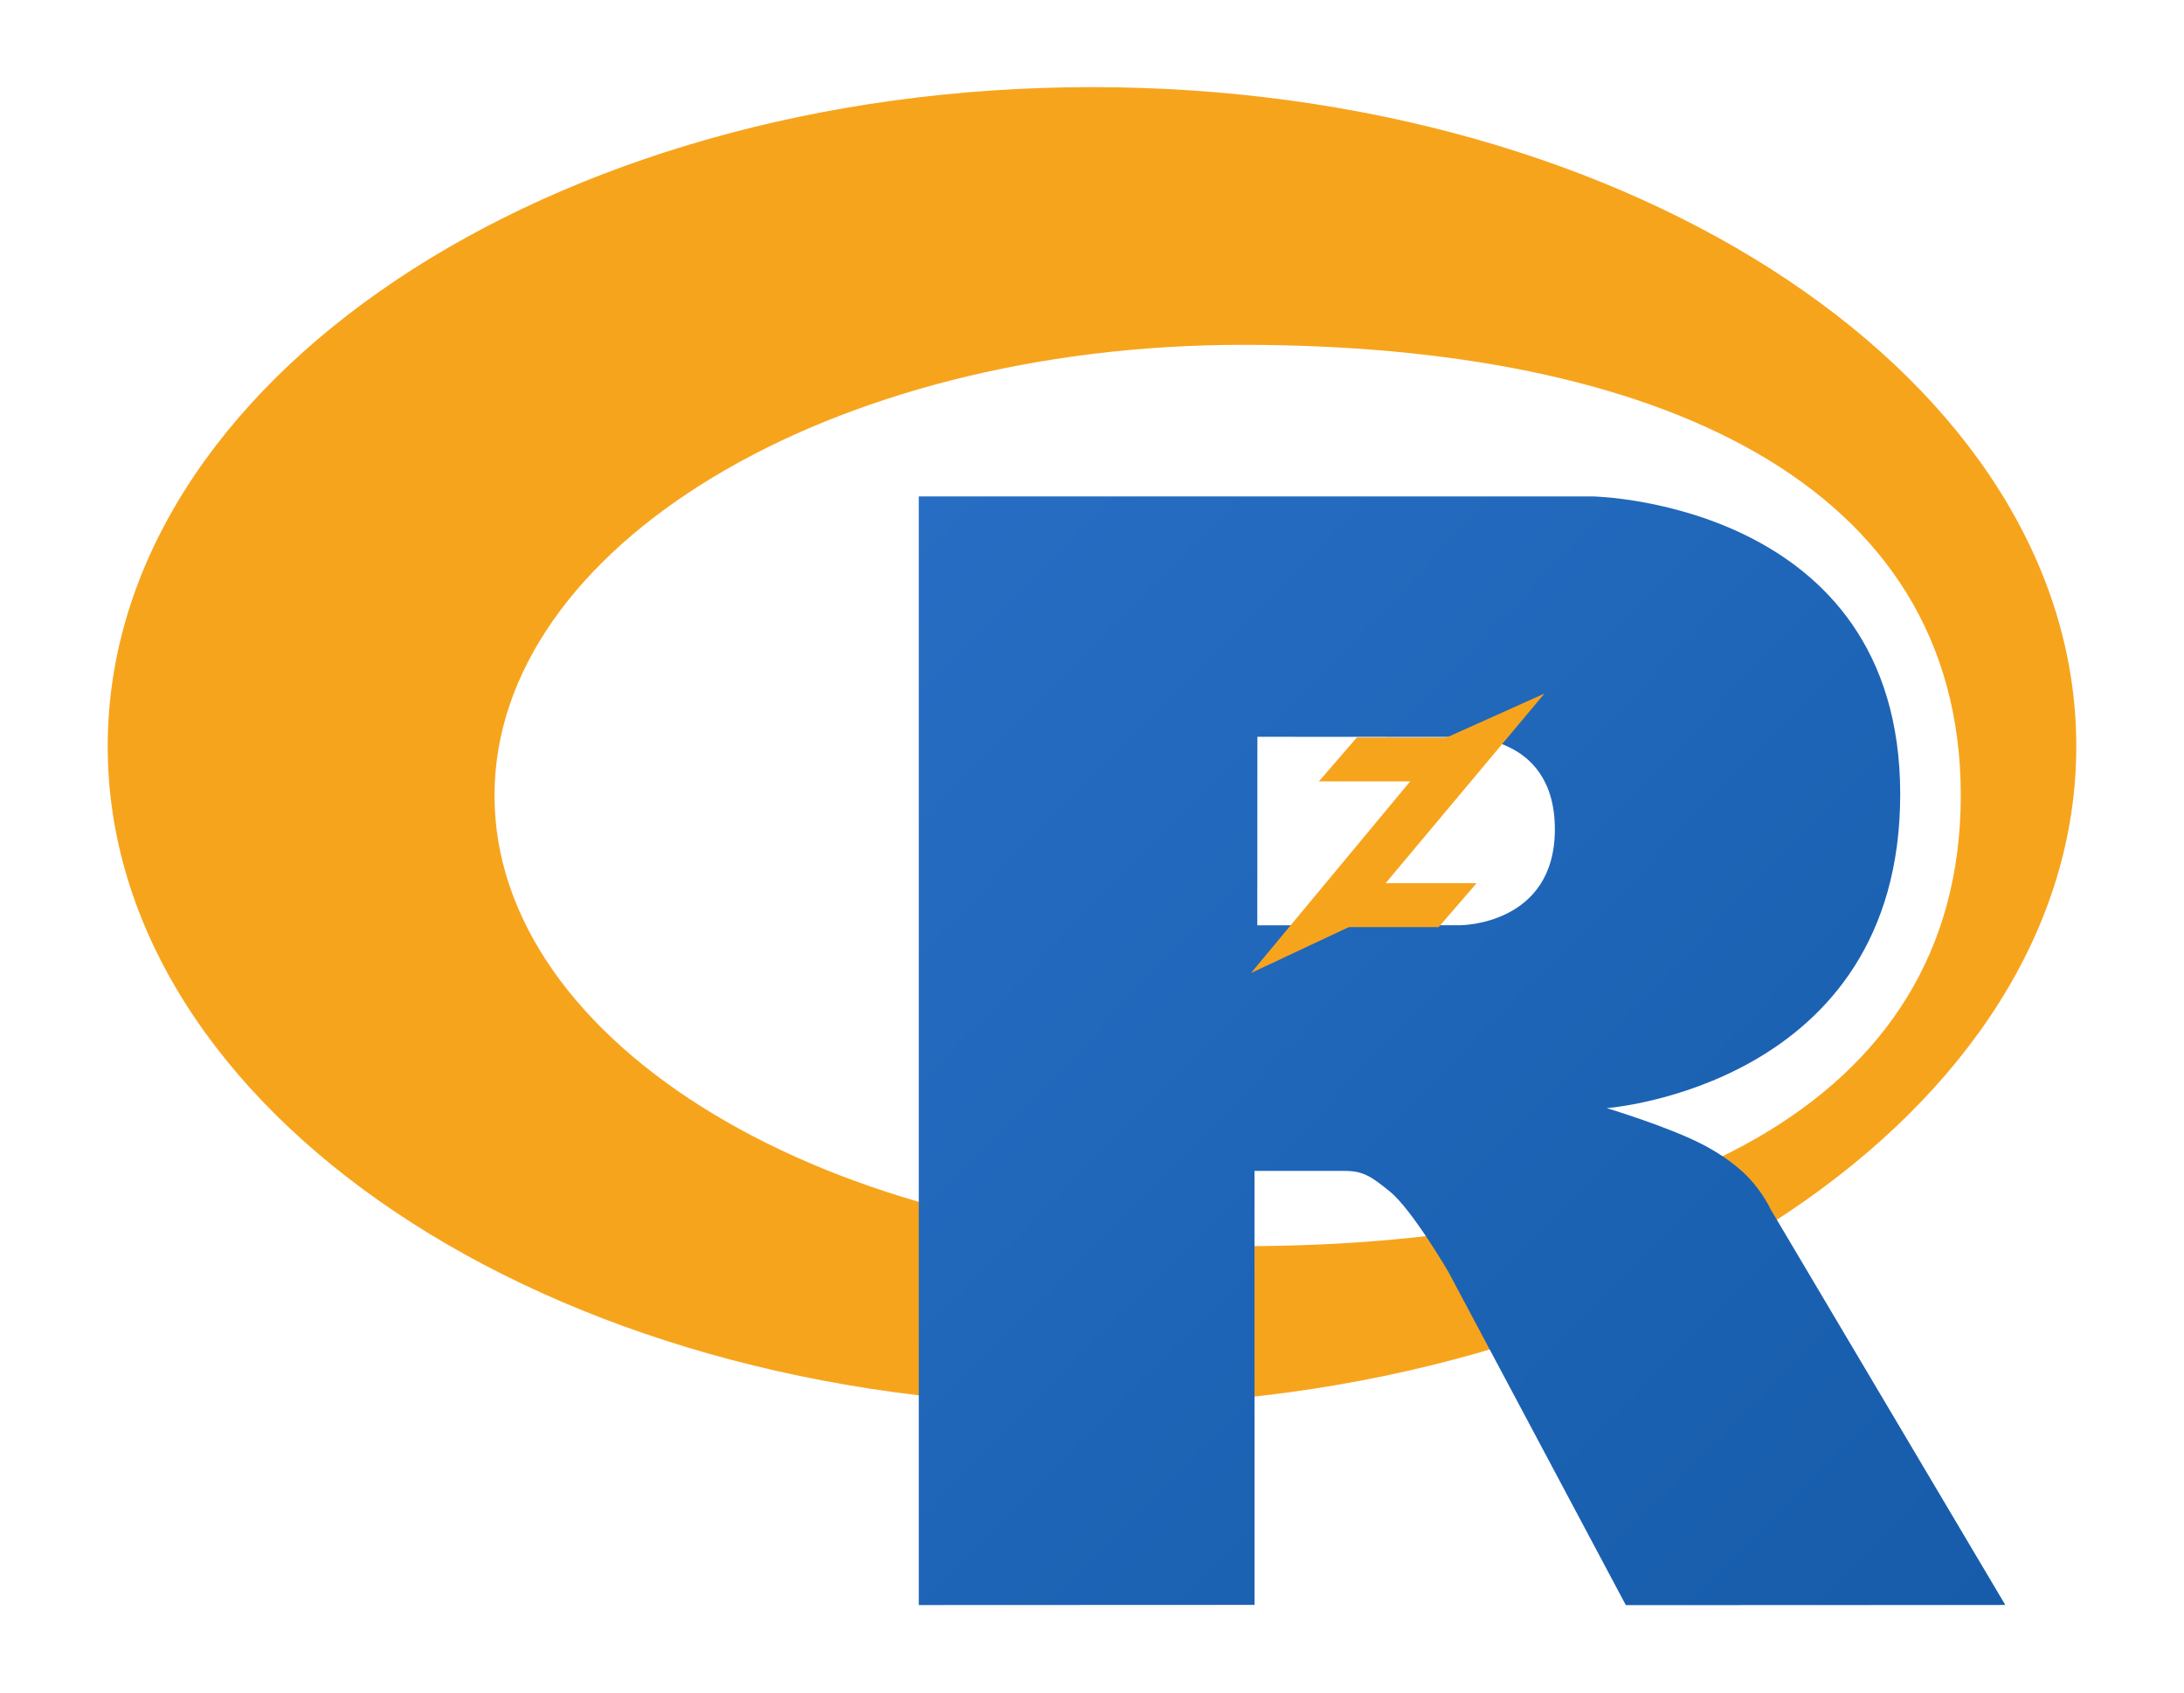
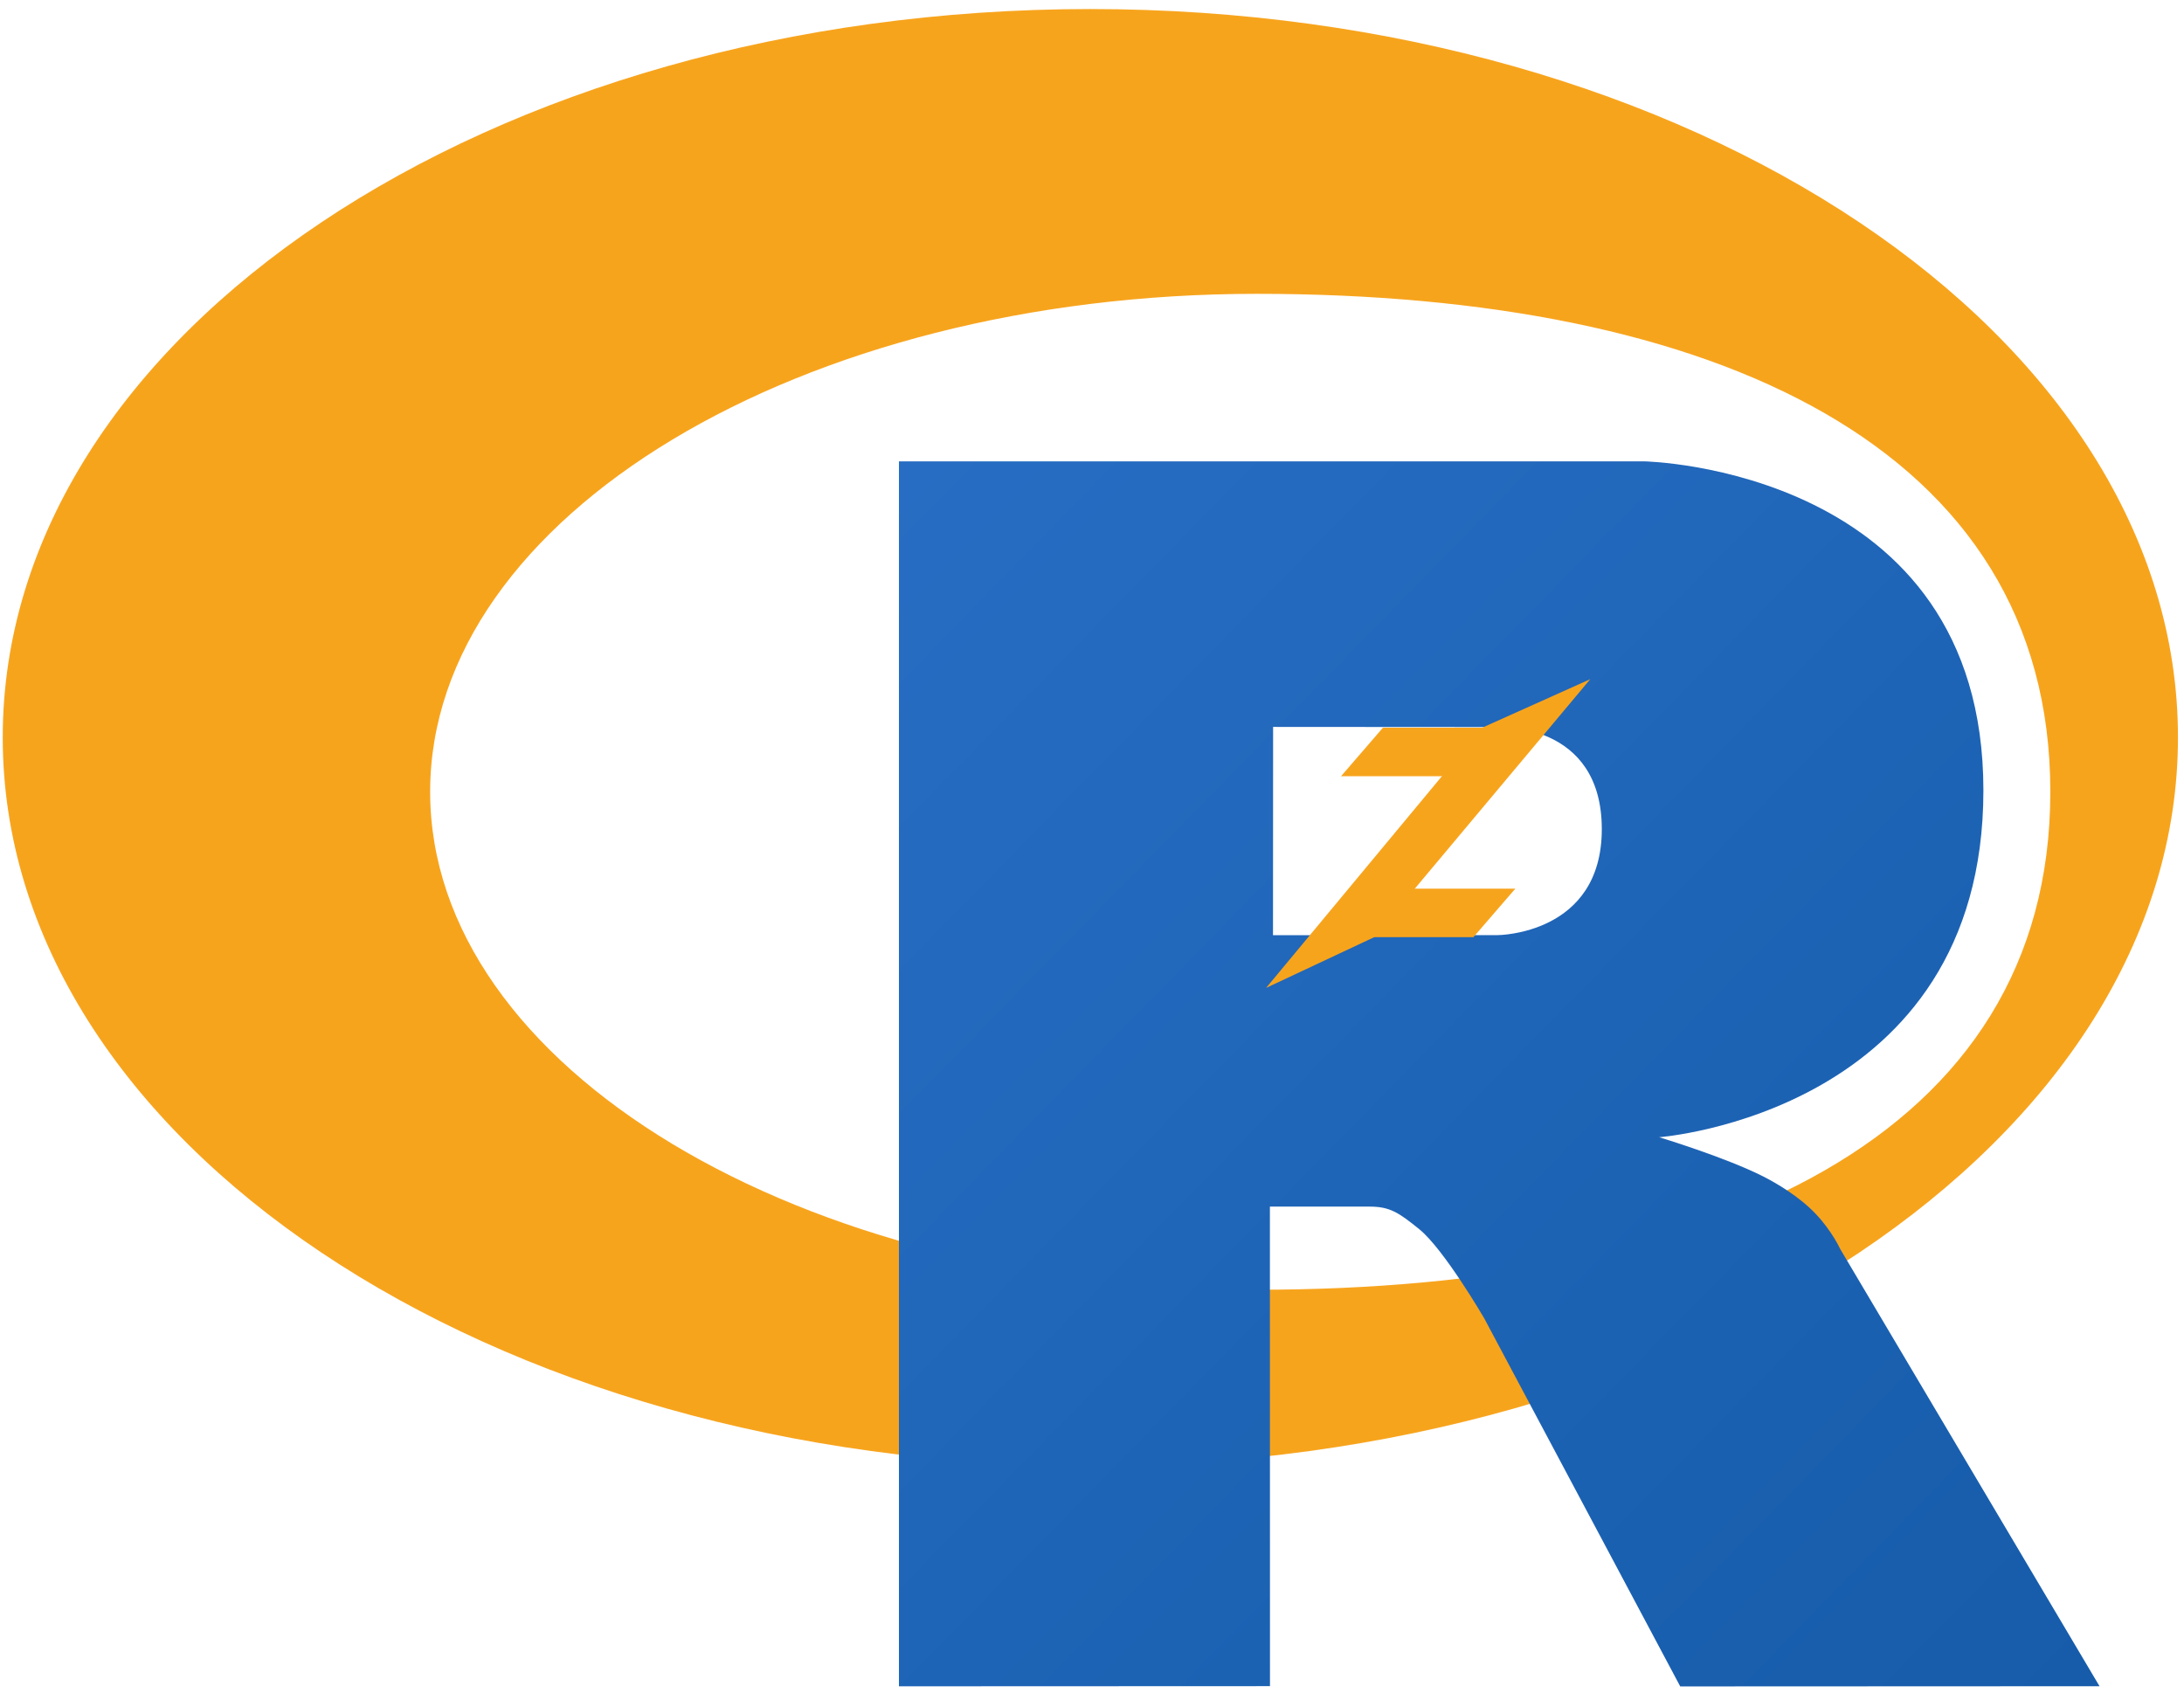
- <svg xmlns="http://www.w3.org/2000/svg" viewBox="0 0 800 619.89" version="1.1" id="svg16" width="800" height="619.89">
+ <svg xmlns="http://www.w3.org/2000/svg" viewBox="0 0 724 561" version="1.1" id="svg16">
  <defs id="defs4">
    <linearGradient id="rGray" x1="0" x2="1" y1="0" y2="1" gradientUnits="objectBoundingBox" spreadMethod="pad">
      <stop offset="0" stop-color="rgb(203,206,208)" stop-opacity="1" id="stop1" />
      <stop offset="1" stop-color="rgb(132,131,139)" stop-opacity="1" id="stop2" />
    </linearGradient>
-     <linearGradient id="rBlue" x1="301.026" x2="703.067" y1="151.401" y2="553.442" gradientUnits="userSpaceOnUse" spreadMethod="pad" gradientTransform="scale(0.9899476,1.010155)">
+     <linearGradient id="rBlue" x1="0" x2="1" y1="0" y2="1" gradientUnits="objectBoundingBox" spreadMethod="pad">
      <stop offset="0" stop-color="rgb(39,109,195)" stop-opacity="1" id="stop3" />
      <stop offset="1" stop-color="rgb(22,92,170)" stop-opacity="1" id="stop4" />
    </linearGradient>
  </defs>
-   <g id="g1" transform="translate(38.547,28.91376)">
-     <path d="M 361.453,485.937 C 162.329,485.937 0.906,377.828 0.906,244.469 0.906,111.109 162.329,3 361.453,3 560.578,3 722,111.109 722,244.469 722,377.828 560.578,485.937 361.453,485.937 Z M 416.641,97.406 c -151.352,0 -274.047,73.908 -274.047,165.078 0,91.17 122.695,165.078 274.047,165.078 151.351,0 263.046,-50.529 263.046,-165.078 0,-114.513 -111.695,-165.078 -263.046,-165.078 z" fill="url(#rGray)" fill-rule="evenodd" id="path4" style="fill:#f7a41d;fill-opacity:1" />
-     <path d="m 550,377 c 0,0 21.822,6.585 34.5,13 4.399,2.226 12.01,6.668 17.5,12.5 5.378,5.712 8,11.5 8,11.5 L 696,559 557,559.062 492,437 c 0,0 -13.31,-22.869 -21.5,-29.5 -6.832,-5.531 -9.745,-7.5 -16.5,-7.5 -4.702,0 -33.026,0 -33.026,0 L 421,558.974 298,559.026 V 152.938 h 247 c 0,0 112.5,2.029 112.5,109.062 0,107.033 -107.5,115 -107.5,115 z m -53.5,-135.976 -74.463,-0.048 -0.037,69.05 74.5,-0.024 c 0,0 34.5,-0.107 34.5,-35.125 0,-35.722 -34.5,-33.853 -34.5,-33.853 z" fill="url(#rBlue)" fill-rule="evenodd" id="path5" style="fill:url(#rBlue)" />
-     <g id="g16" transform="matrix(3.323446,0,0,3.323446,-1095.224,-627.6504)">
-       <polygon points="56,22 62,36 37,44 " id="polygon8" transform="matrix(0.22,0,0,0.22,455.17,256.6)" style="fill:#f7a41d" />
-       <polygon points="37,44 56,32 56,22 111,22 111,44 " id="polygon9" transform="matrix(0.22,0,0,0.22,455.17,256.6)" style="fill:#f7a41d" />
-       <polygon points="116,95 97,117 90,104 " id="polygon10" transform="matrix(0.22,0,0,0.22,455.17,256.6)" style="fill:#f7a41d" />
-       <polygon points="42,117 42,95 116,95 100,104 97,117 " id="polygon11" transform="matrix(0.22,0,0,0.22,455.17,256.6)" style="fill:#f7a41d" />
-       <polygon points="3,140 101,22 150,0 52,117 " id="polygon12" transform="matrix(0.22,0,0,0.22,455.17,256.6)" style="fill:#f7a41d" />
-     </g>
+   <path d="M361.453,485.937 C162.329,485.937 0.906,377.828 0.906,244.469 C0.906,111.109 162.329,3.000 361.453,3.000 C560.578,3.000 722.000,111.109 722.000,244.469 C722.000,377.828 560.578,485.937 361.453,485.937 ZM416.641,97.406 C265.289,97.406 142.594,171.314 142.594,262.484 C142.594,353.654 265.289,427.562 416.641,427.562 C567.992,427.562 679.687,377.033 679.687,262.484 C679.687,147.971 567.992,97.406 416.641,97.406 Z" fill="url(#rGray)" fill-rule="evenodd" id="path4" style="fill:#f7a41d;fill-opacity:1" />
+   <path d="M550.000,377.000 C550.000,377.000 571.822,383.585 584.500,390.000 C588.899,392.226 596.510,396.668 602.000,402.500 C607.378,408.212 610.000,414.000 610.000,414.000 L696.000,559.000 L557.000,559.062 L492.000,437.000 C492.000,437.000 478.690,414.131 470.500,407.500 C463.668,401.969 460.755,400.000 454.000,400.000 C449.298,400.000 420.974,400.000 420.974,400.000 L421.000,558.974 L298.000,559.026 L298.000,152.938 L545.000,152.938 C545.000,152.938 657.500,154.967 657.500,262.000 C657.500,369.033 550.000,377.000 550.000,377.000 ZM496.500,241.024 L422.037,240.976 L422.000,310.026 L496.500,310.002 C496.500,310.002 531.000,309.895 531.000,274.877 C531.000,239.155 496.500,241.024 496.500,241.024 Z" fill="url(#rBlue)" fill-rule="evenodd" id="path5" />
+   <g id="g16" transform="matrix(3.323446,0,0,3.323446,-1095.224,-627.6504)">
+     <polygon points="62,36 37,44 56,22 " id="polygon8" transform="matrix(0.22,0,0,0.22,455.17,256.6)" style="fill:#f7a41d" />
+     <polygon points="37,44 56,32 56,22 111,22 111,44 " id="polygon9" transform="matrix(0.22,0,0,0.22,455.17,256.6)" style="fill:#f7a41d" />
+     <polygon points="97,117 90,104 116,95 " id="polygon10" transform="matrix(0.22,0,0,0.22,455.17,256.6)" style="fill:#f7a41d" />
+     <polygon points="42,117 42,95 116,95 100,104 97,117 " id="polygon11" transform="matrix(0.22,0,0,0.22,455.17,256.6)" style="fill:#f7a41d" />
+     <polygon points="52,117 3,140 101,22 150,0 " id="polygon12" transform="matrix(0.22,0,0,0.22,455.17,256.6)" style="fill:#f7a41d" />
  </g>
</svg>
